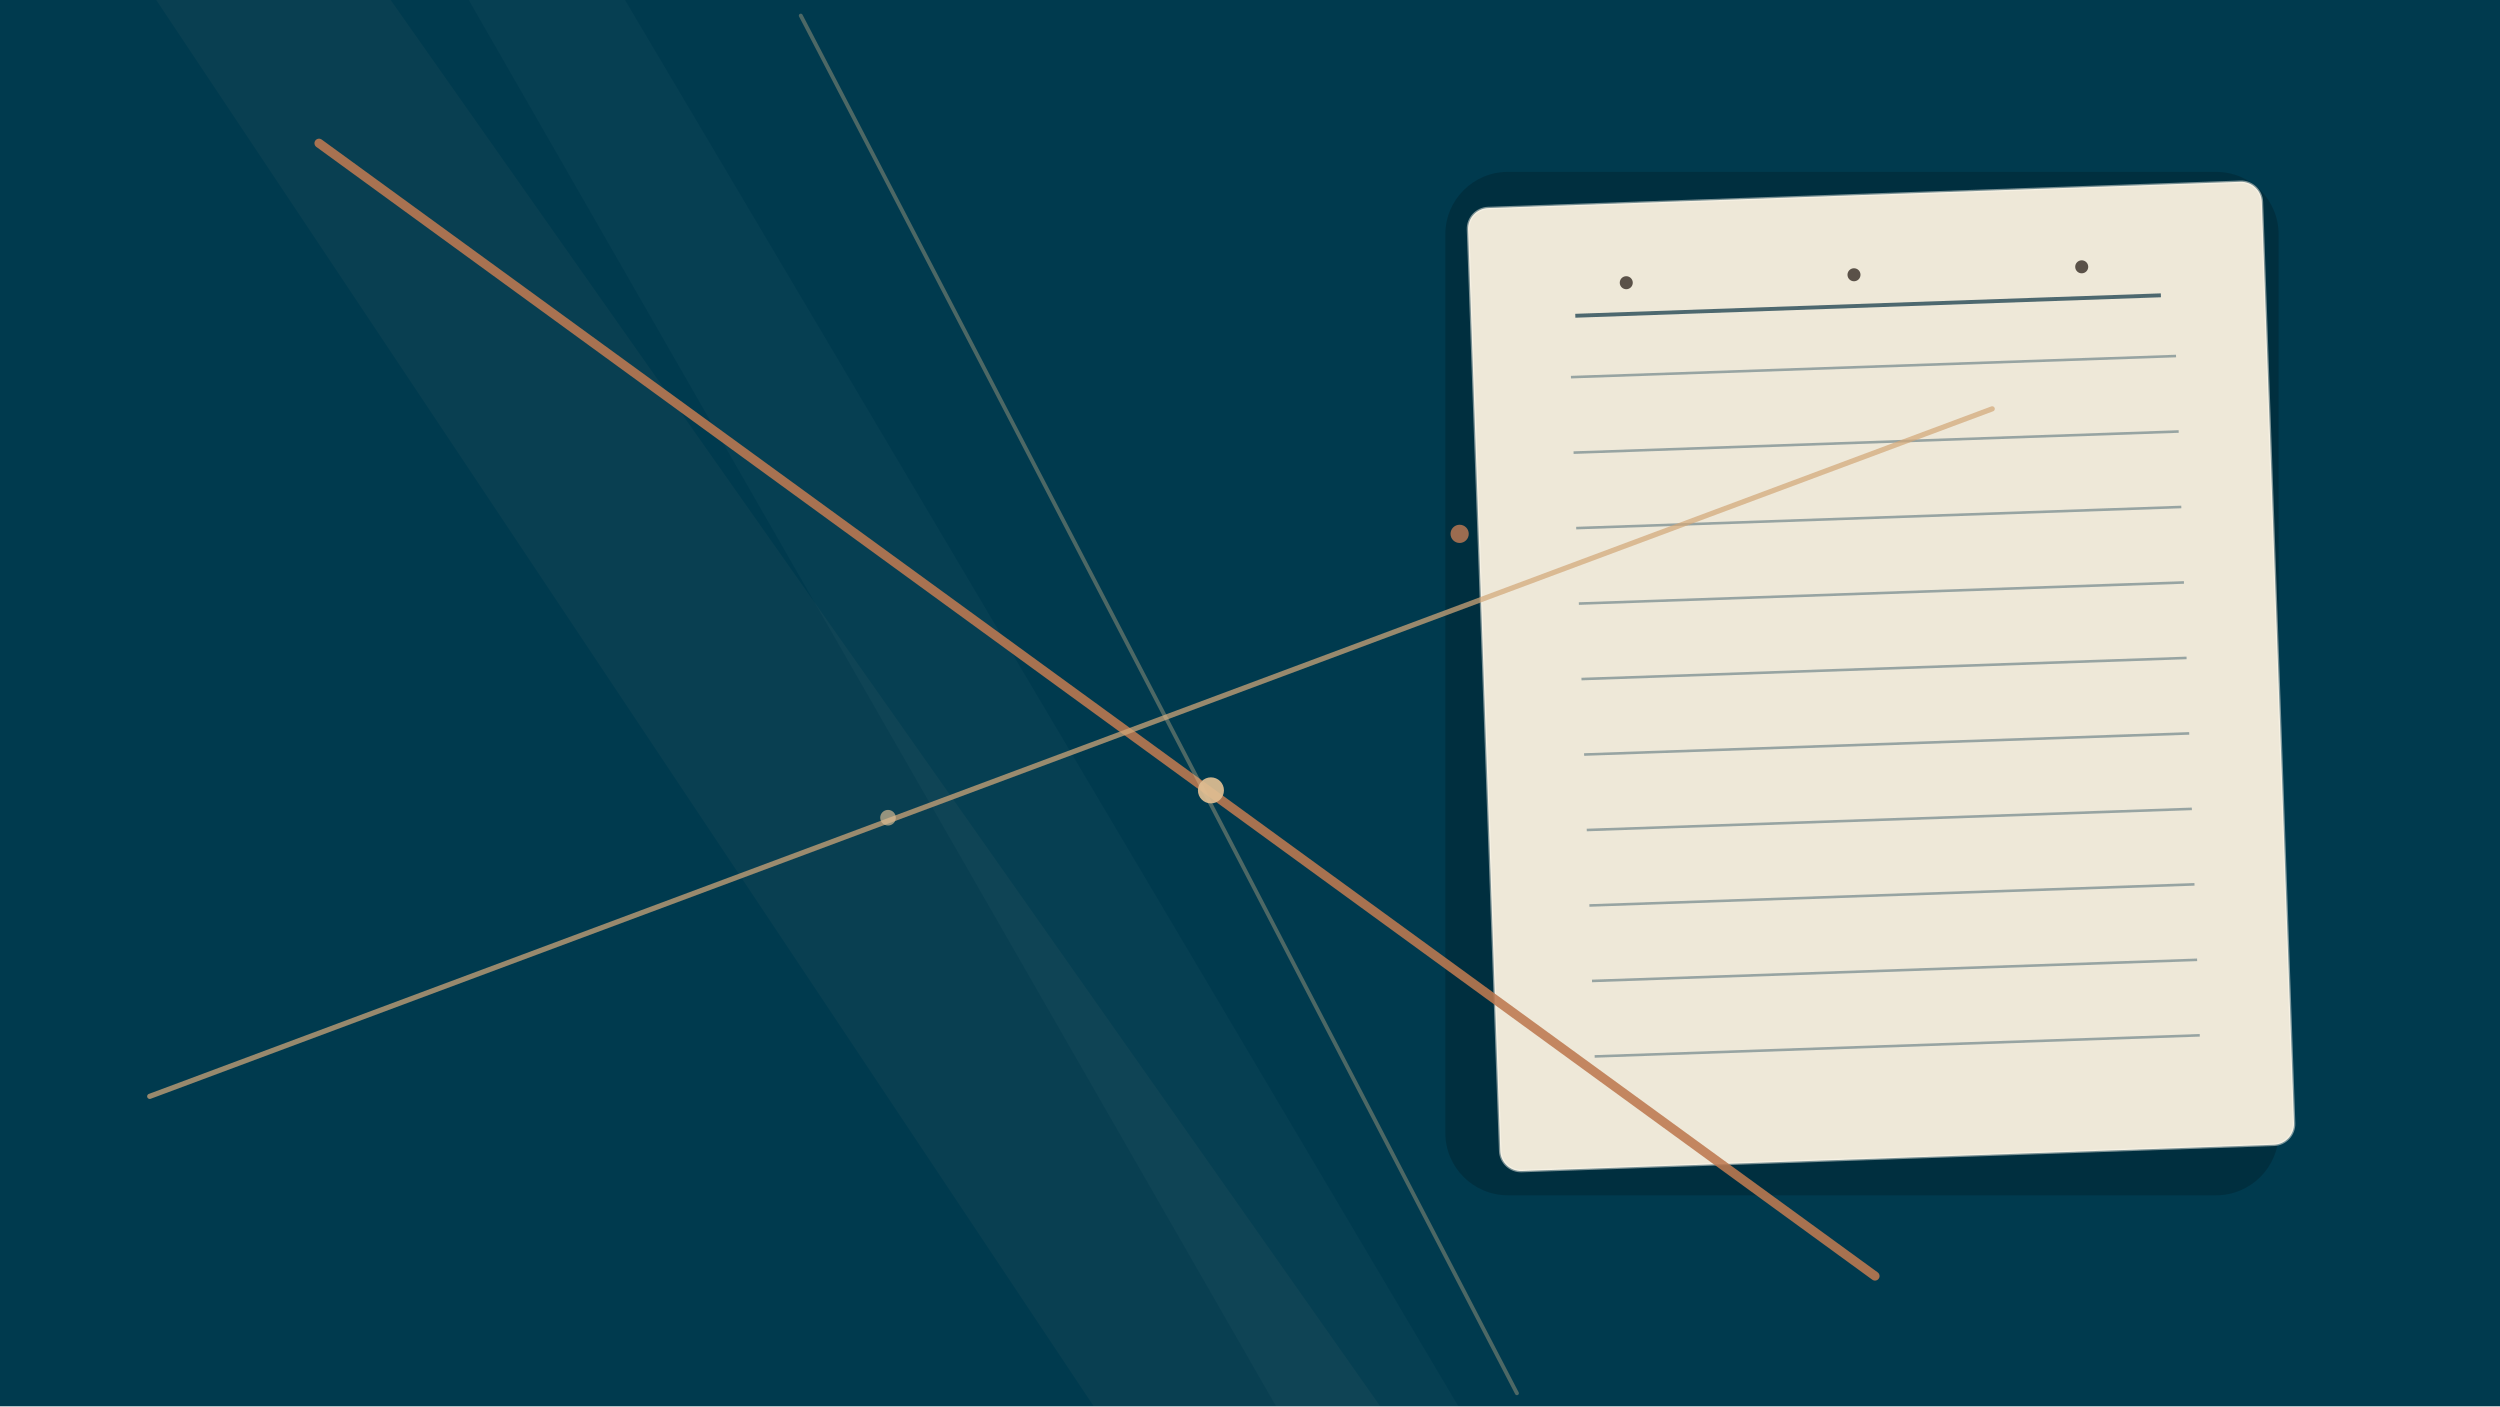
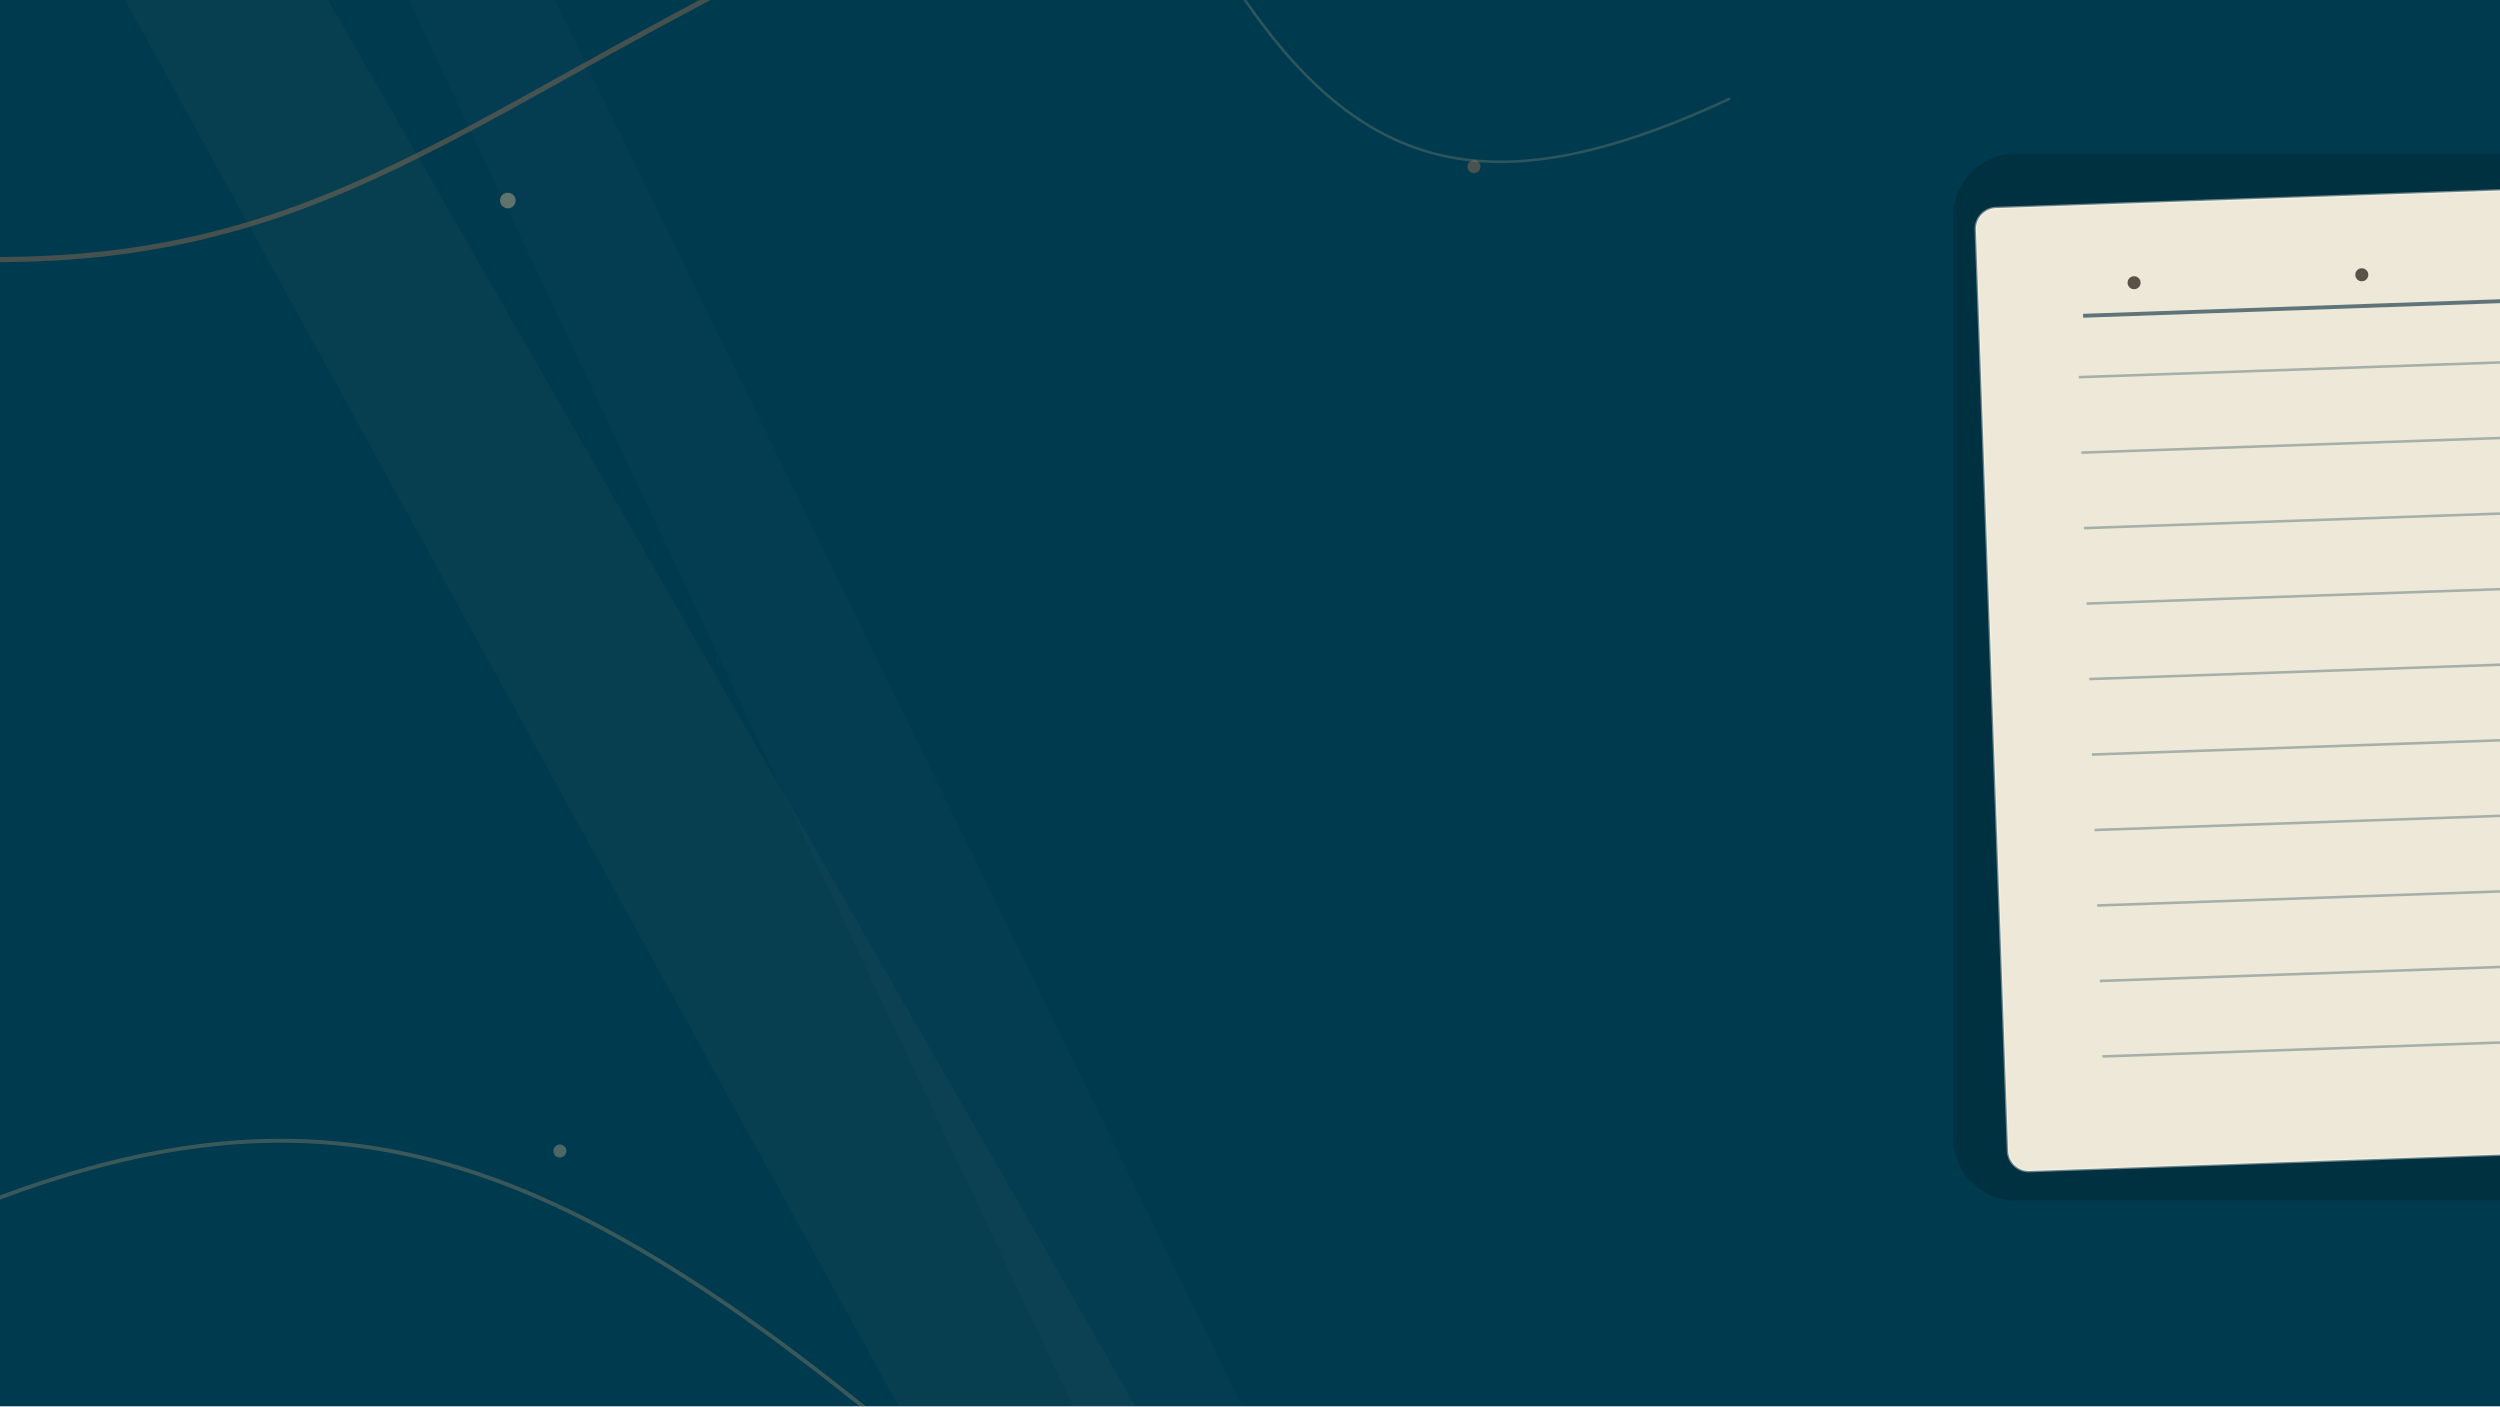
<svg xmlns="http://www.w3.org/2000/svg" width="1920" height="1080" viewBox="0 0 1920 1080" role="img" aria-label="">
  <rect width="1920" height="1080" fill="#003a4e" />
-   <path d="M120 0h180l760 1080H840L120 0Z" fill="#d7b58b" opacity="0.045" />
-   <path d="M360 0h120l640 1080H980L360 0Z" fill="#ffffff" opacity="0.025" />
-   <rect x="1110" y="132" width="640" height="786" rx="48" fill="#002734" opacity="0.56" />
-   <g transform="rotate(-2 1430 530)">
+   <path d="M96 0h156l620 1080H690L96 0Z" fill="#d7b58b" opacity="0.032" />
+   <path d="M314 0h112l528 1080H824L314 0Z" fill="#ffffff" opacity="0.018" />
+   <rect x="1500" y="118" width="610" height="804" rx="48" fill="#002734" opacity="0.5" />
+   <g transform="translate(390 0) rotate(-2 1430 530)">
    <rect x="1140" y="150" width="610" height="740" rx="16" fill="#eee8d8" />
-     <rect x="1140" y="150" width="610" height="740" rx="16" fill="none" stroke="#fffaf0" stroke-opacity="0.48" stroke-width="2" />
-     <line x1="1220" y1="235" x2="1670" y2="235" stroke="#214453" stroke-opacity="0.78" stroke-width="3" />
+     <rect x="1140" y="150" width="610" height="740" rx="16" fill="none" stroke="#fffaf0" stroke-opacity="0.42" stroke-width="2" />
+     <line x1="1220" y1="235" x2="1670" y2="235" stroke="#214453" stroke-opacity="0.7" stroke-width="3" />
    <circle cx="1260" cy="211" r="5" fill="#5a5148" />
    <circle cx="1435" cy="211" r="5" fill="#5a5148" />
    <circle cx="1610" cy="211" r="5" fill="#5a5148" />
-     <g stroke="#315463" stroke-opacity="0.46" stroke-width="2">
+     <g stroke="#315463" stroke-opacity="0.38" stroke-width="2">
      <line x1="1215" y1="282" x2="1680" y2="282" />
      <line x1="1215" y1="340" x2="1680" y2="340" />
      <line x1="1215" y1="398" x2="1680" y2="398" />
      <line x1="1215" y1="456" x2="1680" y2="456" />
      <line x1="1215" y1="514" x2="1680" y2="514" />
      <line x1="1215" y1="572" x2="1680" y2="572" />
      <line x1="1215" y1="630" x2="1680" y2="630" />
      <line x1="1215" y1="688" x2="1680" y2="688" />
      <line x1="1215" y1="746" x2="1680" y2="746" />
      <line x1="1215" y1="804" x2="1680" y2="804" />
    </g>
  </g>
  <g fill="none" stroke-linecap="round">
-     <line x1="245" y1="110" x2="1440" y2="980" stroke="#bd7950" stroke-width="7" opacity="0.88" />
-     <line x1="115" y1="842" x2="1530" y2="314" stroke="#d2a779" stroke-width="4" opacity="0.72" />
-     <line x1="615" y1="12" x2="1165" y2="1070" stroke="#e2c294" stroke-width="3" opacity="0.34" />
+     <path d="M-80 196 C238 222 338 92 650 -54" stroke="#bd7950" stroke-width="4" opacity="0.36" />
+     <path d="M-64 946 C236 812 414 872 704 1114" stroke="#d2a779" stroke-width="3" opacity="0.28" />
+     <path d="M918 -62 C1024 128 1126 170 1328 76" stroke="#e2c294" stroke-width="2" opacity="0.2" />
  </g>
-   <circle cx="930" cy="607" r="10" fill="#e0be93" opacity="0.92" />
-   <circle cx="1121" cy="410" r="7" fill="#c77d55" opacity="0.78" />
-   <circle cx="682" cy="628" r="6" fill="#dec095" opacity="0.66" />
+   <circle cx="390" cy="154" r="6" fill="#e0be93" opacity="0.42" />
+   <circle cx="1132" cy="128" r="5" fill="#c77d55" opacity="0.36" />
+   <circle cx="430" cy="884" r="5" fill="#dec095" opacity="0.34" />
</svg>
